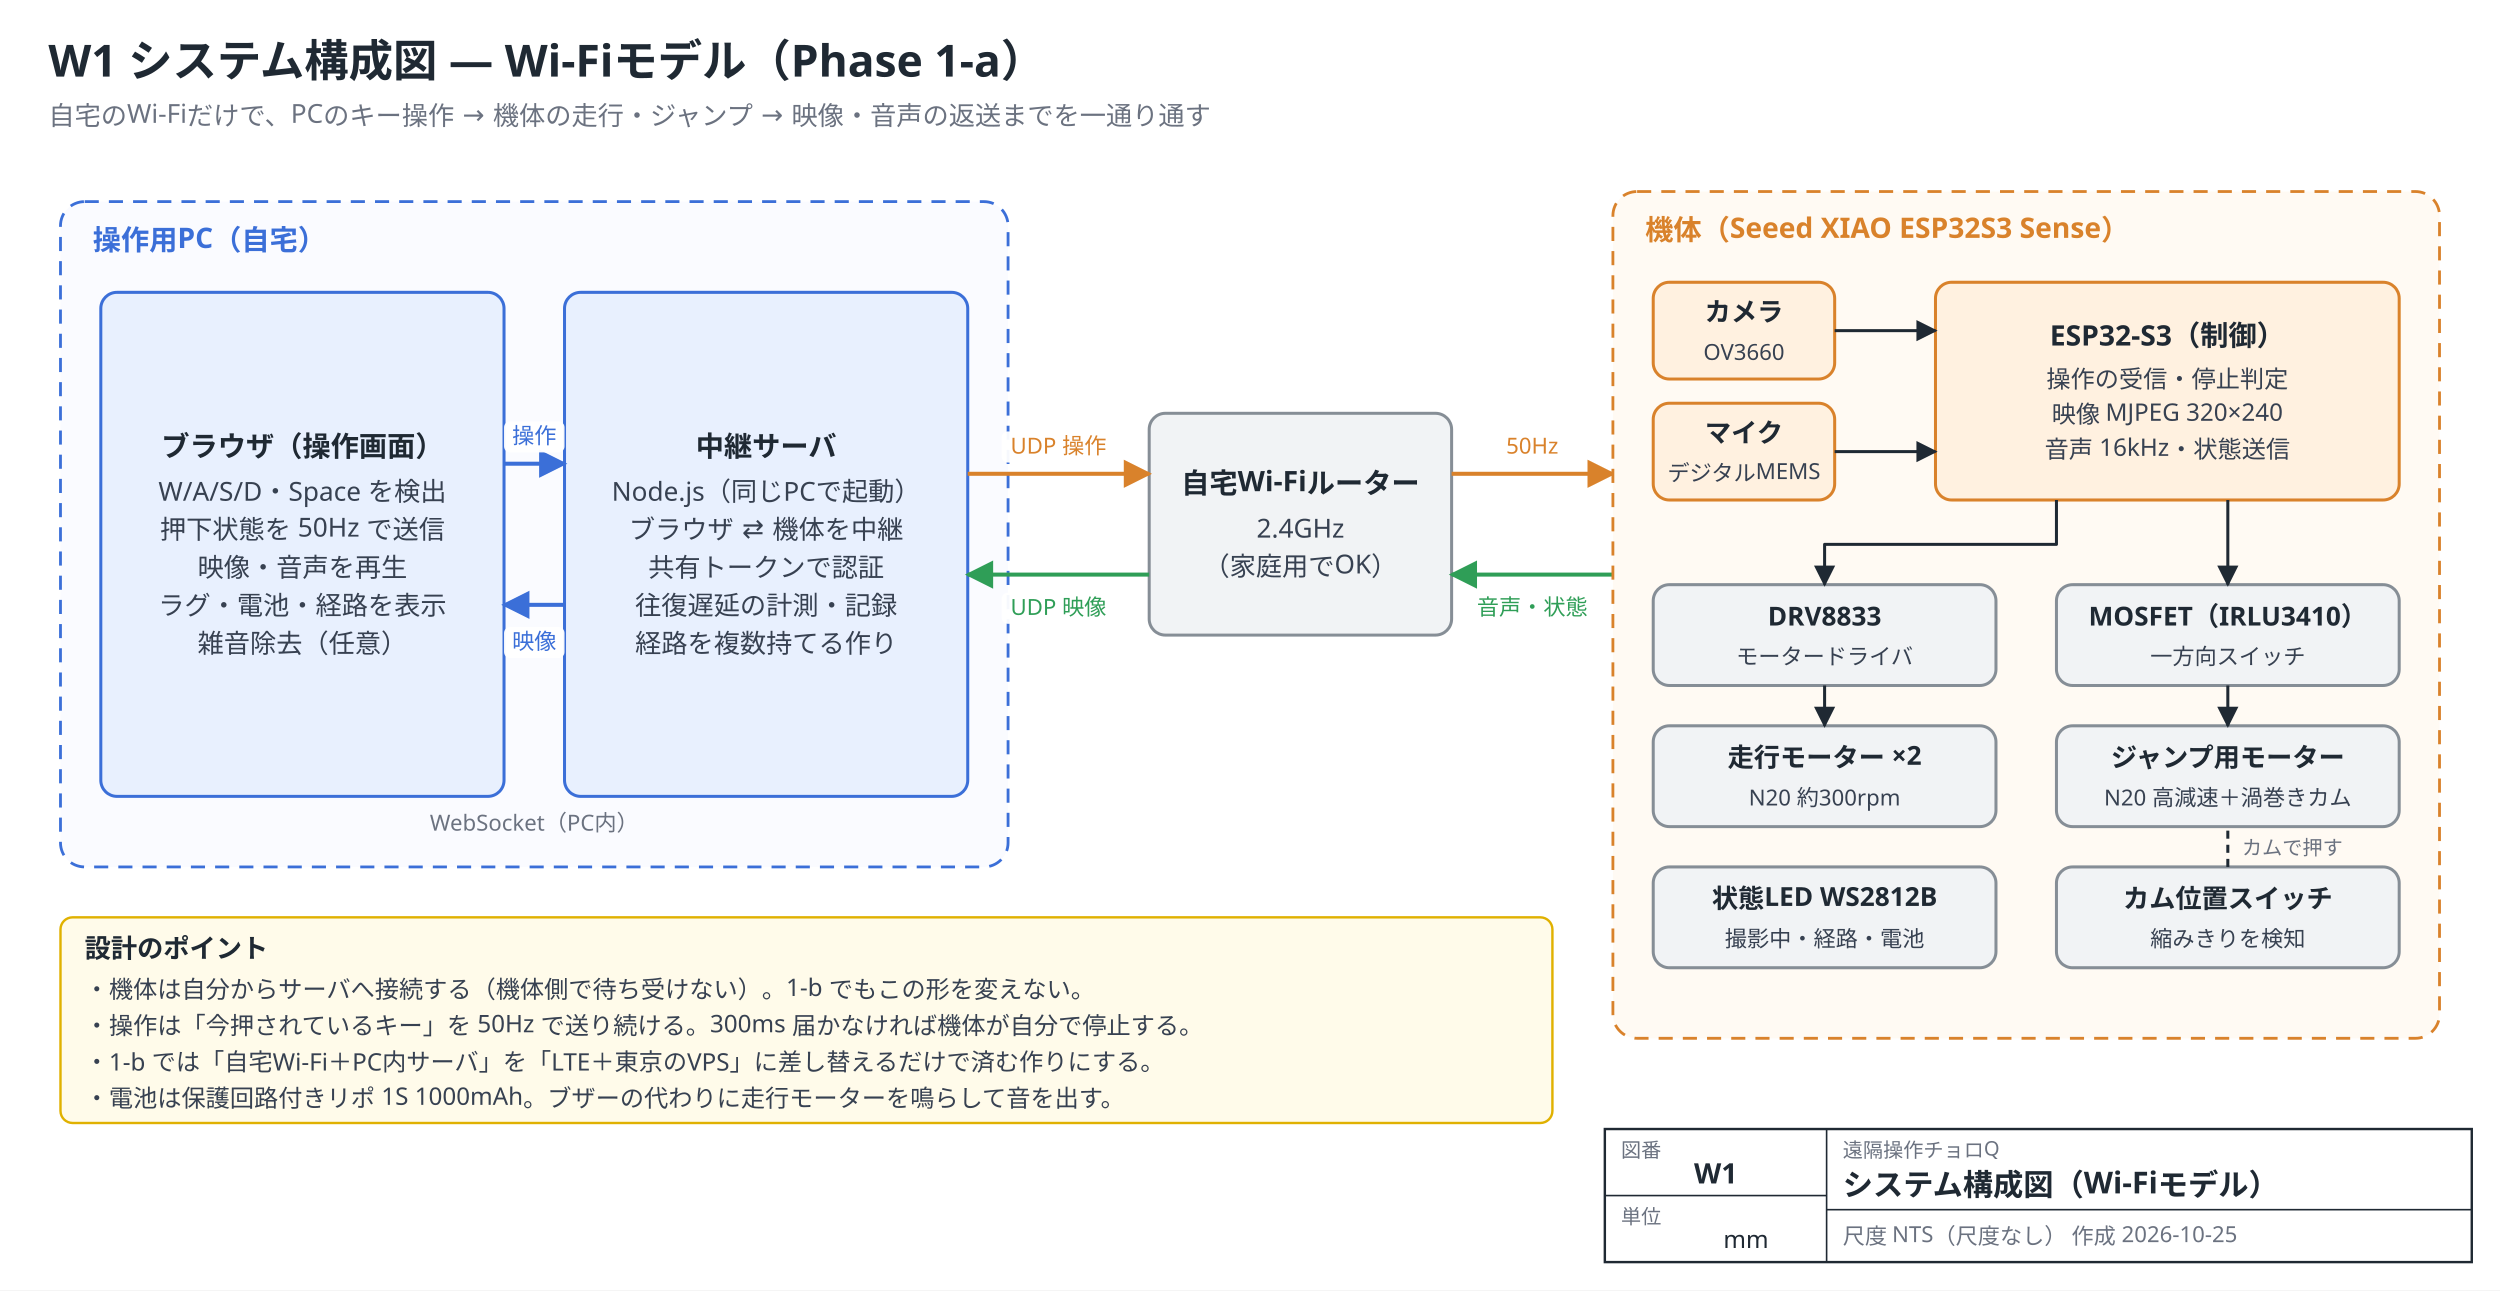
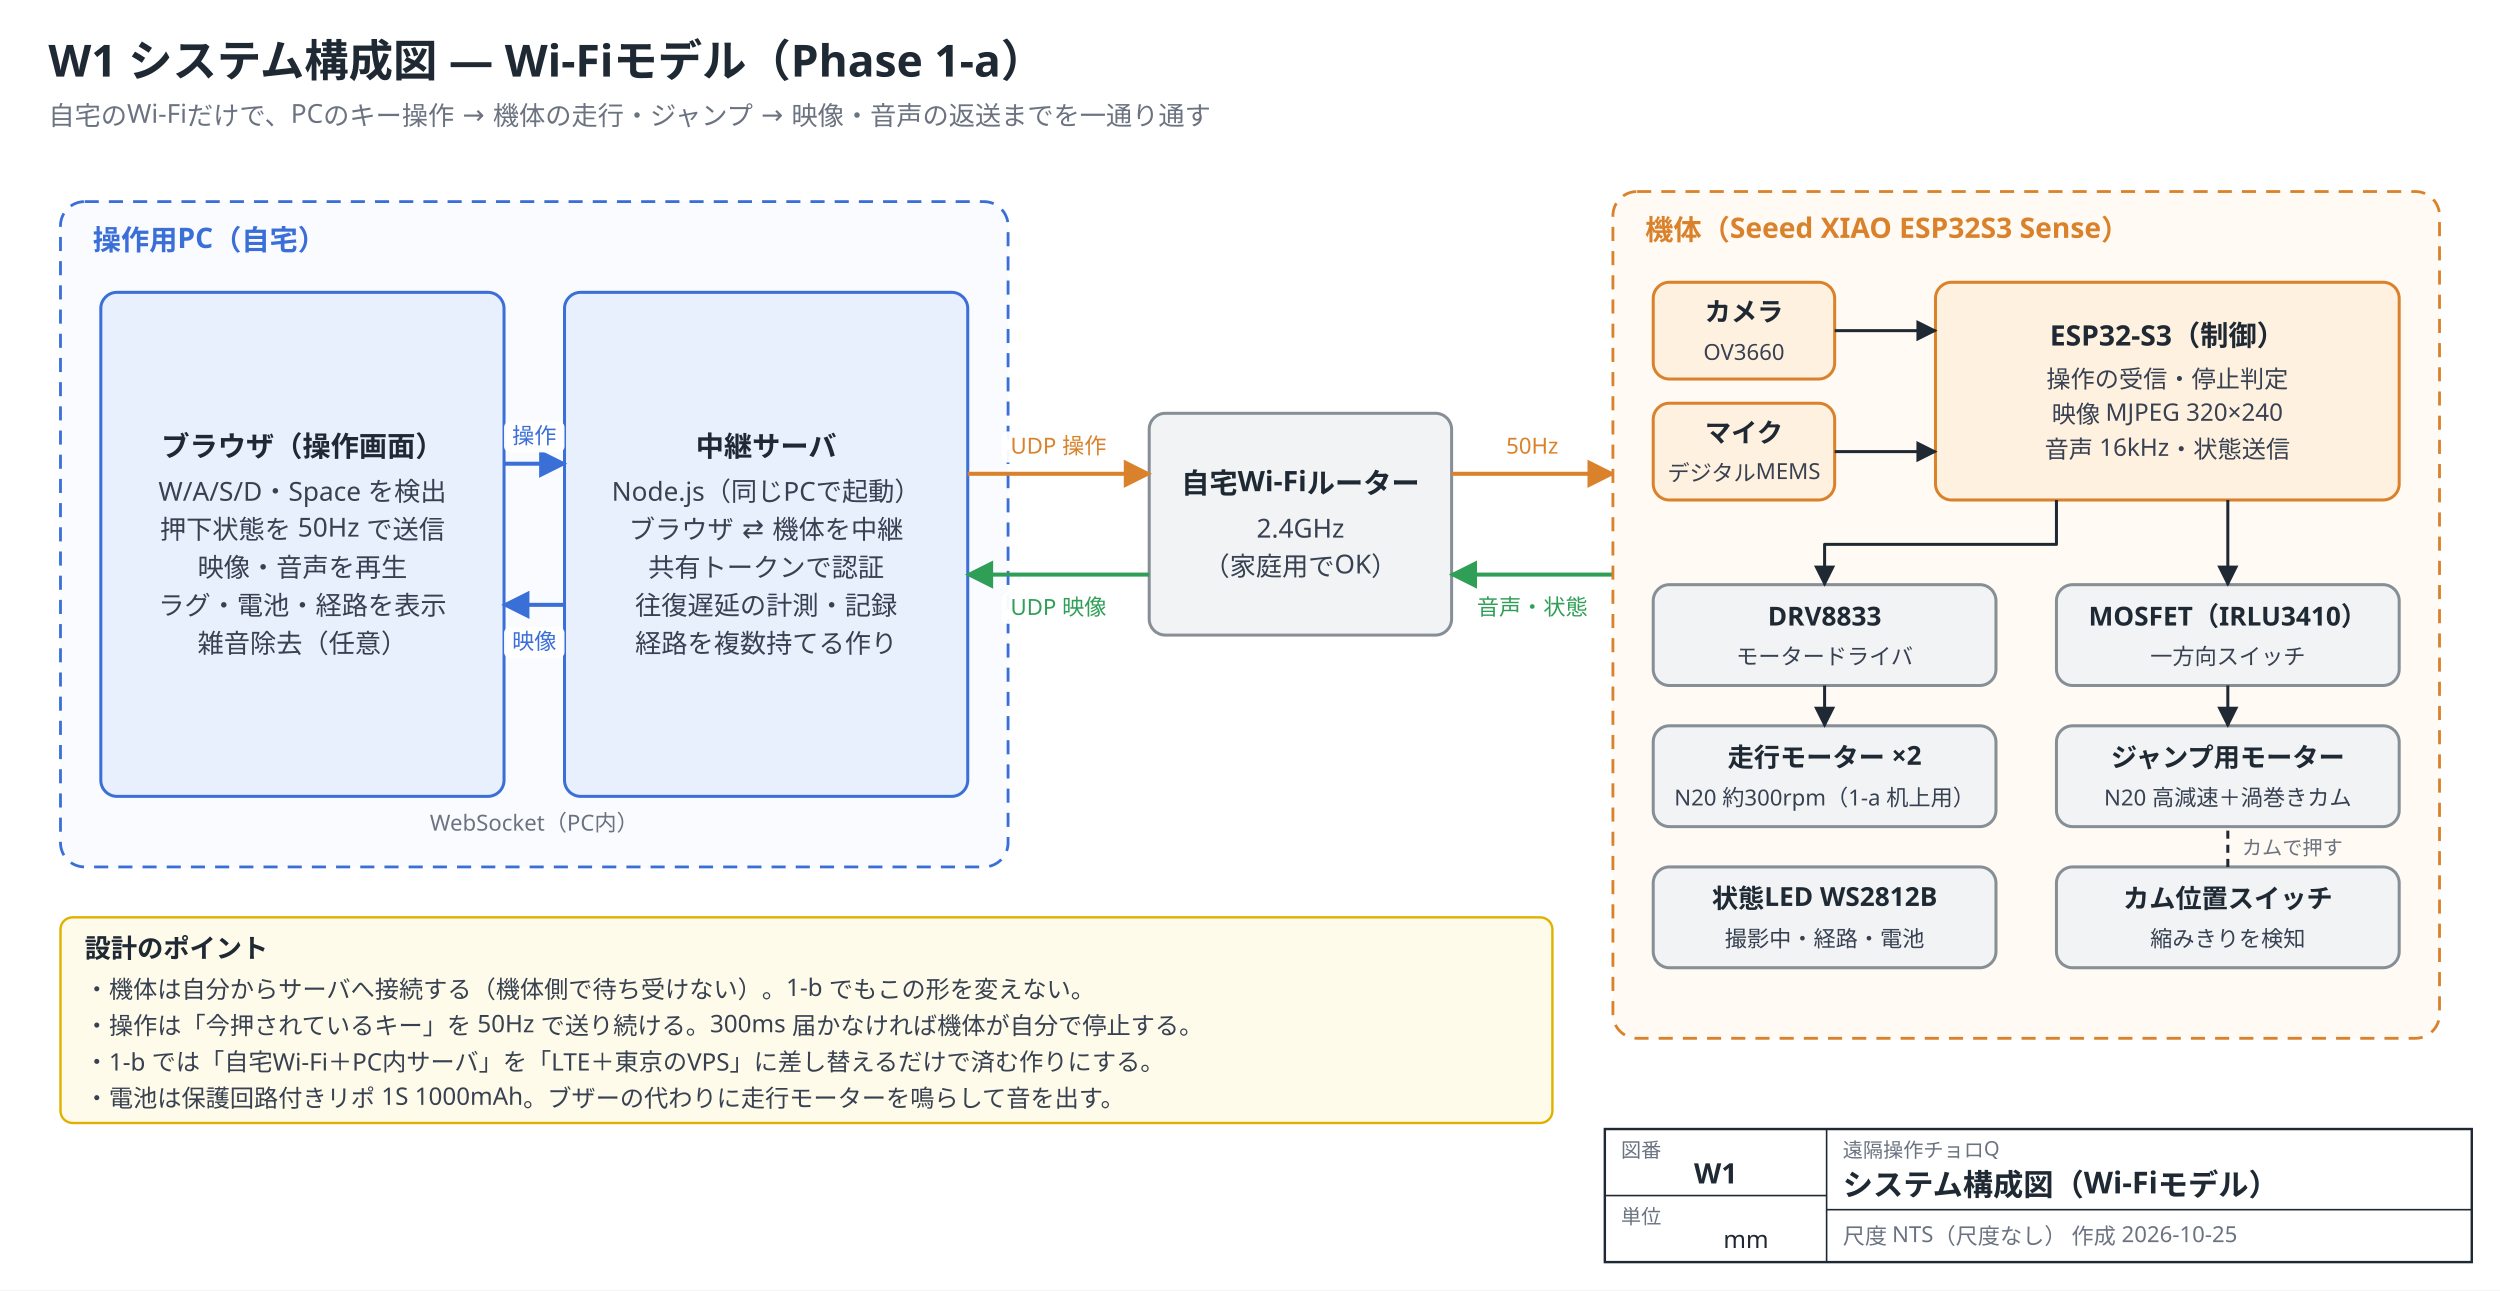
<svg xmlns="http://www.w3.org/2000/svg" width="1240" height="640" viewBox="0 0 1240 640" font-family="'Hiragino Sans','Hiragino Kaku Gothic ProN',sans-serif">
  <rect width="100%" height="100%" fill="#ffffff" />
  <defs>
    <marker id="arr" viewBox="0 0 10 10" refX="9" refY="5" markerWidth="7" markerHeight="7" orient="auto-start-reverse">
      <path d="M0,0 L10,5 L0,10 z" fill="#1f2933" />
    </marker>
    <marker id="arrb" viewBox="0 0 10 10" refX="9" refY="5" markerWidth="7" markerHeight="7" orient="auto-start-reverse">
      <path d="M0,0 L10,5 L0,10 z" fill="#3b6fd8" />
    </marker>
    <marker id="arro" viewBox="0 0 10 10" refX="9" refY="5" markerWidth="7" markerHeight="7" orient="auto-start-reverse">
      <path d="M0,0 L10,5 L0,10 z" fill="#d9822b" />
    </marker>
    <marker id="arrg" viewBox="0 0 10 10" refX="9" refY="5" markerWidth="7" markerHeight="7" orient="auto-start-reverse">
      <path d="M0,0 L10,5 L0,10 z" fill="#2f9e57" />
    </marker>
    <marker id="arrr" viewBox="0 0 10 10" refX="9" refY="5" markerWidth="7" markerHeight="7" orient="auto-start-reverse">
      <path d="M0,0 L10,5 L0,10 z" fill="#d64545" />
    </marker>
    <marker id="dim" viewBox="0 0 10 10" refX="10" refY="5" markerWidth="6" markerHeight="6" orient="auto-start-reverse">
      <path d="M0,1 L10,5 L0,9 z" fill="#6b7280" />
    </marker>
    <pattern id="hatch" width="6" height="6" patternUnits="userSpaceOnUse" patternTransform="rotate(45)">
      <line x1="0" y1="0" x2="0" y2="6" stroke="#868e96" stroke-width="1" />
    </pattern>
  </defs>
  <text x="24" y="38" font-size="22" text-anchor="start" font-weight="bold" fill="#1f2933">W1  システム構成図 ― Wi-Fiモデル（Phase 1-a）</text>
  <text x="24" y="62" font-size="13" text-anchor="start" font-weight="normal" fill="#6b7280">自宅のWi-Fiだけで、PCのキー操作 → 機体の走行・ジャンプ → 映像・音声の返送までを一通り通す</text>
  <rect x="30" y="100" width="470" height="330" rx="12" fill="#fafbff" stroke="#3b6fd8" stroke-width="1.4" stroke-dasharray="7 5" fill-opacity="1" />
  <text x="46" y="124" font-size="14" text-anchor="start" font-weight="bold" fill="#3b6fd8">操作用PC（自宅）</text>
  <rect x="50" y="145" width="200" height="250" rx="8" fill="#e8f0fe" stroke="#3b6fd8" stroke-width="1.5" fill-opacity="1" />
  <text x="150.0" y="226.375" font-size="14" text-anchor="middle" font-weight="bold" fill="#1f2933">ブラウザ（操作画面）</text>
  <text x="150.0" y="248.375" font-size="13" text-anchor="middle" font-weight="normal" fill="#374151">W/A/S/D・Space を検出</text>
  <text x="150.0" y="267.225" font-size="13" text-anchor="middle" font-weight="normal" fill="#374151">押下状態を 50Hz で送信</text>
  <text x="150.0" y="286.075" font-size="13" text-anchor="middle" font-weight="normal" fill="#374151">映像・音声を再生</text>
  <text x="150.0" y="304.925" font-size="13" text-anchor="middle" font-weight="normal" fill="#374151">ラグ・電池・経路を表示</text>
  <text x="150.0" y="323.775" font-size="13" text-anchor="middle" font-weight="normal" fill="#374151">雑音除去（任意）</text>
  <rect x="280" y="145" width="200" height="250" rx="8" fill="#e8f0fe" stroke="#3b6fd8" stroke-width="1.5" fill-opacity="1" />
  <text x="380.0" y="226.375" font-size="14" text-anchor="middle" font-weight="bold" fill="#1f2933">中継サーバ</text>
  <text x="380.0" y="248.375" font-size="13" text-anchor="middle" font-weight="normal" fill="#374151">Node.js（同じPCで起動）</text>
  <text x="380.0" y="267.225" font-size="13" text-anchor="middle" font-weight="normal" fill="#374151">ブラウザ ⇄ 機体を中継</text>
  <text x="380.0" y="286.075" font-size="13" text-anchor="middle" font-weight="normal" fill="#374151">共有トークンで認証</text>
  <text x="380.0" y="304.925" font-size="13" text-anchor="middle" font-weight="normal" fill="#374151">往復遅延の計測・記録</text>
  <text x="380.0" y="323.775" font-size="13" text-anchor="middle" font-weight="normal" fill="#374151">経路を複数持てる作り</text>
  <line x1="250" y1="230" x2="280" y2="230" stroke="#3b6fd8" stroke-width="2" marker-end="url(#arrb)" />
  <line x1="280" y1="300" x2="250" y2="300" stroke="#3b6fd8" stroke-width="2" marker-end="url(#arrb)" />
  <rect x="250.0" y="209" width="30" height="15.4" rx="3" fill="#ffffff" fill-opacity="0.95" />
  <text x="265" y="220" font-size="11" text-anchor="middle" font-weight="normal" fill="#3b6fd8">操作</text>
  <rect x="250.0" y="311" width="30" height="15.4" rx="3" fill="#ffffff" fill-opacity="0.95" />
  <text x="265" y="322" font-size="11" text-anchor="middle" font-weight="normal" fill="#3b6fd8">映像</text>
  <text x="265" y="412" font-size="11" text-anchor="middle" font-weight="normal" fill="#6b7280">WebSocket（PC内）</text>
  <rect x="570" y="205" width="150" height="110" rx="8" fill="#f1f3f5" stroke="#868e96" stroke-width="1.5" fill-opacity="1" />
  <text x="645.0" y="244.65" font-size="14" text-anchor="middle" font-weight="bold" fill="#1f2933">自宅Wi-Fiルーター</text>
  <text x="645.0" y="266.65" font-size="13" text-anchor="middle" font-weight="normal" fill="#374151">2.4GHz</text>
  <text x="645.0" y="285.5" font-size="13" text-anchor="middle" font-weight="normal" fill="#374151">（家庭用でOK）</text>
  <line x1="480" y1="235" x2="570" y2="235" stroke="#d9822b" stroke-width="2" marker-end="url(#arro)" />
  <line x1="570" y1="285" x2="480" y2="285" stroke="#2f9e57" stroke-width="2" marker-end="url(#arrg)" />
  <line x1="720" y1="235" x2="800" y2="235" stroke="#d9822b" stroke-width="2" marker-end="url(#arro)" />
  <line x1="800" y1="285" x2="720" y2="285" stroke="#2f9e57" stroke-width="2" marker-end="url(#arrg)" />
  <rect x="496.8" y="214" width="56.4" height="15.4" rx="3" fill="#ffffff" fill-opacity="0.95" />
  <text x="525" y="225" font-size="11" text-anchor="middle" font-weight="normal" fill="#d9822b">UDP 操作</text>
  <rect x="742.8" y="214" width="34.4" height="15.4" rx="3" fill="#ffffff" fill-opacity="0.95" />
  <text x="760" y="225" font-size="11" text-anchor="middle" font-weight="normal" fill="#d9822b">50Hz</text>
  <rect x="496.8" y="294" width="56.4" height="15.4" rx="3" fill="#ffffff" fill-opacity="0.95" />
  <text x="525" y="305" font-size="11" text-anchor="middle" font-weight="normal" fill="#2f9e57">UDP 映像</text>
  <rect x="728.5" y="294" width="63" height="15.4" rx="3" fill="#ffffff" fill-opacity="0.95" />
  <text x="760" y="305" font-size="11" text-anchor="middle" font-weight="normal" fill="#2f9e57">音声・状態</text>
  <rect x="800" y="95" width="410" height="420" rx="12" fill="#fffaf3" stroke="#d9822b" stroke-width="1.4" stroke-dasharray="7 5" fill-opacity="1" />
  <text x="816" y="119" font-size="14" text-anchor="start" font-weight="bold" fill="#d9822b">機体（Seeed XIAO ESP32S3 Sense）</text>
  <rect x="820" y="140" width="90" height="48" rx="8" fill="#fff1e0" stroke="#d9822b" stroke-width="1.5" fill-opacity="1" />
  <text x="865.0" y="159.275" font-size="13" text-anchor="middle" font-weight="bold" fill="#1f2933">カメラ</text>
  <text x="865.0" y="178.525" font-size="11" text-anchor="middle" font-weight="normal" fill="#374151">OV3660</text>
  <rect x="820" y="200" width="90" height="48" rx="8" fill="#fff1e0" stroke="#d9822b" stroke-width="1.5" fill-opacity="1" />
  <text x="865.0" y="219.275" font-size="13" text-anchor="middle" font-weight="bold" fill="#1f2933">マイク</text>
  <text x="865.0" y="238.525" font-size="11" text-anchor="middle" font-weight="normal" fill="#374151">デジタルMEMS</text>
  <rect x="960" y="140" width="230" height="108" rx="8" fill="#fff1e0" stroke="#d9822b" stroke-width="1.5" fill-opacity="1" />
  <text x="1075.0" y="171.4" font-size="14" text-anchor="middle" font-weight="bold" fill="#1f2933">ESP32-S3（制御）</text>
  <text x="1075.0" y="192.3" font-size="12" text-anchor="middle" font-weight="normal" fill="#374151">操作の受信・停止判定</text>
  <text x="1075.0" y="209.7" font-size="12" text-anchor="middle" font-weight="normal" fill="#374151">映像 MJPEG 320×240</text>
  <text x="1075.0" y="227.1" font-size="12" text-anchor="middle" font-weight="normal" fill="#374151">音声 16kHz・状態送信</text>
  <line x1="910" y1="164" x2="960" y2="164" stroke="#1f2933" stroke-width="1.5" marker-end="url(#arr)" />
  <line x1="910" y1="224" x2="960" y2="224" stroke="#1f2933" stroke-width="1.5" marker-end="url(#arr)" />
  <rect x="820" y="290" width="170" height="50" rx="8" fill="#f1f3f5" stroke="#868e96" stroke-width="1.5" fill-opacity="1" />
  <text x="905.0" y="310.275" font-size="13" text-anchor="middle" font-weight="bold" fill="#1f2933">DRV8833</text>
  <text x="905.0" y="329.525" font-size="11" text-anchor="middle" font-weight="normal" fill="#374151">モータードライバ</text>
  <rect x="820" y="360" width="170" height="50" rx="8" fill="#f1f3f5" stroke="#868e96" stroke-width="1.5" fill-opacity="1" />
  <text x="905.0" y="380.275" font-size="13" text-anchor="middle" font-weight="bold" fill="#1f2933">走行モーター ×2</text>
-   <text x="905.0" y="399.525" font-size="11" text-anchor="middle" font-weight="normal" fill="#374151">N20 約300rpm</text>
+   <text x="905.0" y="399.525" font-size="11" text-anchor="middle" font-weight="normal" fill="#374151">N20 約300rpm（1-a 机上用）</text>
  <rect x="1020" y="290" width="170" height="50" rx="8" fill="#f1f3f5" stroke="#868e96" stroke-width="1.5" fill-opacity="1" />
  <text x="1105.0" y="310.275" font-size="13" text-anchor="middle" font-weight="bold" fill="#1f2933">MOSFET（IRLU3410）</text>
  <text x="1105.0" y="329.525" font-size="11" text-anchor="middle" font-weight="normal" fill="#374151">一方向スイッチ</text>
  <rect x="1020" y="360" width="170" height="50" rx="8" fill="#f1f3f5" stroke="#868e96" stroke-width="1.5" fill-opacity="1" />
  <text x="1105.0" y="380.275" font-size="13" text-anchor="middle" font-weight="bold" fill="#1f2933">ジャンプ用モーター</text>
  <text x="1105.0" y="399.525" font-size="11" text-anchor="middle" font-weight="normal" fill="#374151">N20 高減速＋渦巻きカム</text>
  <rect x="1020" y="430" width="170" height="50" rx="8" fill="#f1f3f5" stroke="#868e96" stroke-width="1.5" fill-opacity="1" />
  <text x="1105.0" y="450.275" font-size="13" text-anchor="middle" font-weight="bold" fill="#1f2933">カム位置スイッチ</text>
  <text x="1105.0" y="469.525" font-size="11" text-anchor="middle" font-weight="normal" fill="#374151">縮みきりを検知</text>
  <rect x="820" y="430" width="170" height="50" rx="8" fill="#f1f3f5" stroke="#868e96" stroke-width="1.5" fill-opacity="1" />
  <text x="905.0" y="450.275" font-size="13" text-anchor="middle" font-weight="bold" fill="#1f2933">状態LED WS2812B</text>
  <text x="905.0" y="469.525" font-size="11" text-anchor="middle" font-weight="normal" fill="#374151">撮影中・経路・電池</text>
  <polyline points="1020,248 1020,270 905,270 905,290" fill="none" stroke="#1f2933" stroke-width="1.5" stroke-linejoin="round" marker-end="url(#arr)" />
  <line x1="1105" y1="248" x2="1105" y2="290" stroke="#1f2933" stroke-width="1.5" marker-end="url(#arr)" />
  <line x1="905" y1="340" x2="905" y2="360" stroke="#1f2933" stroke-width="1.5" marker-end="url(#arr)" />
  <line x1="1105" y1="340" x2="1105" y2="360" stroke="#1f2933" stroke-width="1.5" marker-end="url(#arr)" />
  <line x1="1105" y1="430" x2="1105" y2="410" stroke="#1f2933" stroke-width="1.5" stroke-dasharray="4 3" />
  <text x="1112" y="424" font-size="10" text-anchor="start" font-weight="normal" fill="#6b7280">カムで押す</text>
  <rect x="30" y="455" width="740" height="102.0" rx="6" fill="#fffbea" stroke="#e0b100" stroke-width="1.2" fill-opacity="1" />
  <text x="42" y="475" font-size="13" text-anchor="start" font-weight="bold" fill="#1f2933">設計のポイント</text>
  <text x="42" y="495.0" font-size="12" text-anchor="start" font-weight="normal" fill="#374151">・機体は自分からサーバへ接続する（機体側で待ち受けない）。1-b でもこの形を変えない。</text>
  <text x="42" y="513.0" font-size="12" text-anchor="start" font-weight="normal" fill="#374151">・操作は「今押されているキー」を 50Hz で送り続ける。300ms 届かなければ機体が自分で停止する。</text>
  <text x="42" y="531.0" font-size="12" text-anchor="start" font-weight="normal" fill="#374151">・1-b では「自宅Wi-Fi＋PC内サーバ」を「LTE＋東京のVPS」に差し替えるだけで済む作りにする。</text>
  <text x="42" y="549.0" font-size="12" text-anchor="start" font-weight="normal" fill="#374151">・電池は保護回路付きリポ 1S 1000mAh。ブザーの代わりに走行モーターを鳴らして音を出す。</text>
  <rect x="796" y="560" width="430" height="66" rx="0" fill="#fff" stroke="#1f2933" stroke-width="1.2" fill-opacity="1" />
  <line x1="906" y1="560" x2="906" y2="626" stroke="#1f2933" stroke-width="0.8" />
  <line x1="796" y1="593" x2="906" y2="593" stroke="#1f2933" stroke-width="0.8" />
  <line x1="906" y1="600" x2="1226" y2="600" stroke="#1f2933" stroke-width="0.8" />
  <text x="804" y="574" font-size="10" text-anchor="start" font-weight="normal" fill="#6b7280">図番</text>
  <text x="851" y="587" font-size="14" text-anchor="middle" font-weight="bold" fill="#1f2933">W1</text>
  <text x="804" y="607" font-size="10" text-anchor="start" font-weight="normal" fill="#6b7280">単位</text>
  <text x="866" y="619" font-size="12" text-anchor="middle" font-weight="normal" fill="#1f2933">mm</text>
  <text x="914" y="574" font-size="10" text-anchor="start" font-weight="normal" fill="#6b7280">遠隔操作チョロQ</text>
  <text x="914" y="593" font-size="15" text-anchor="start" font-weight="bold" fill="#1f2933">システム構成図（Wi-Fiモデル）</text>
  <text x="914" y="617" font-size="11" text-anchor="start" font-weight="normal" fill="#6b7280">尺度 NTS（尺度なし）   作成 2026-10-25</text>
</svg>
